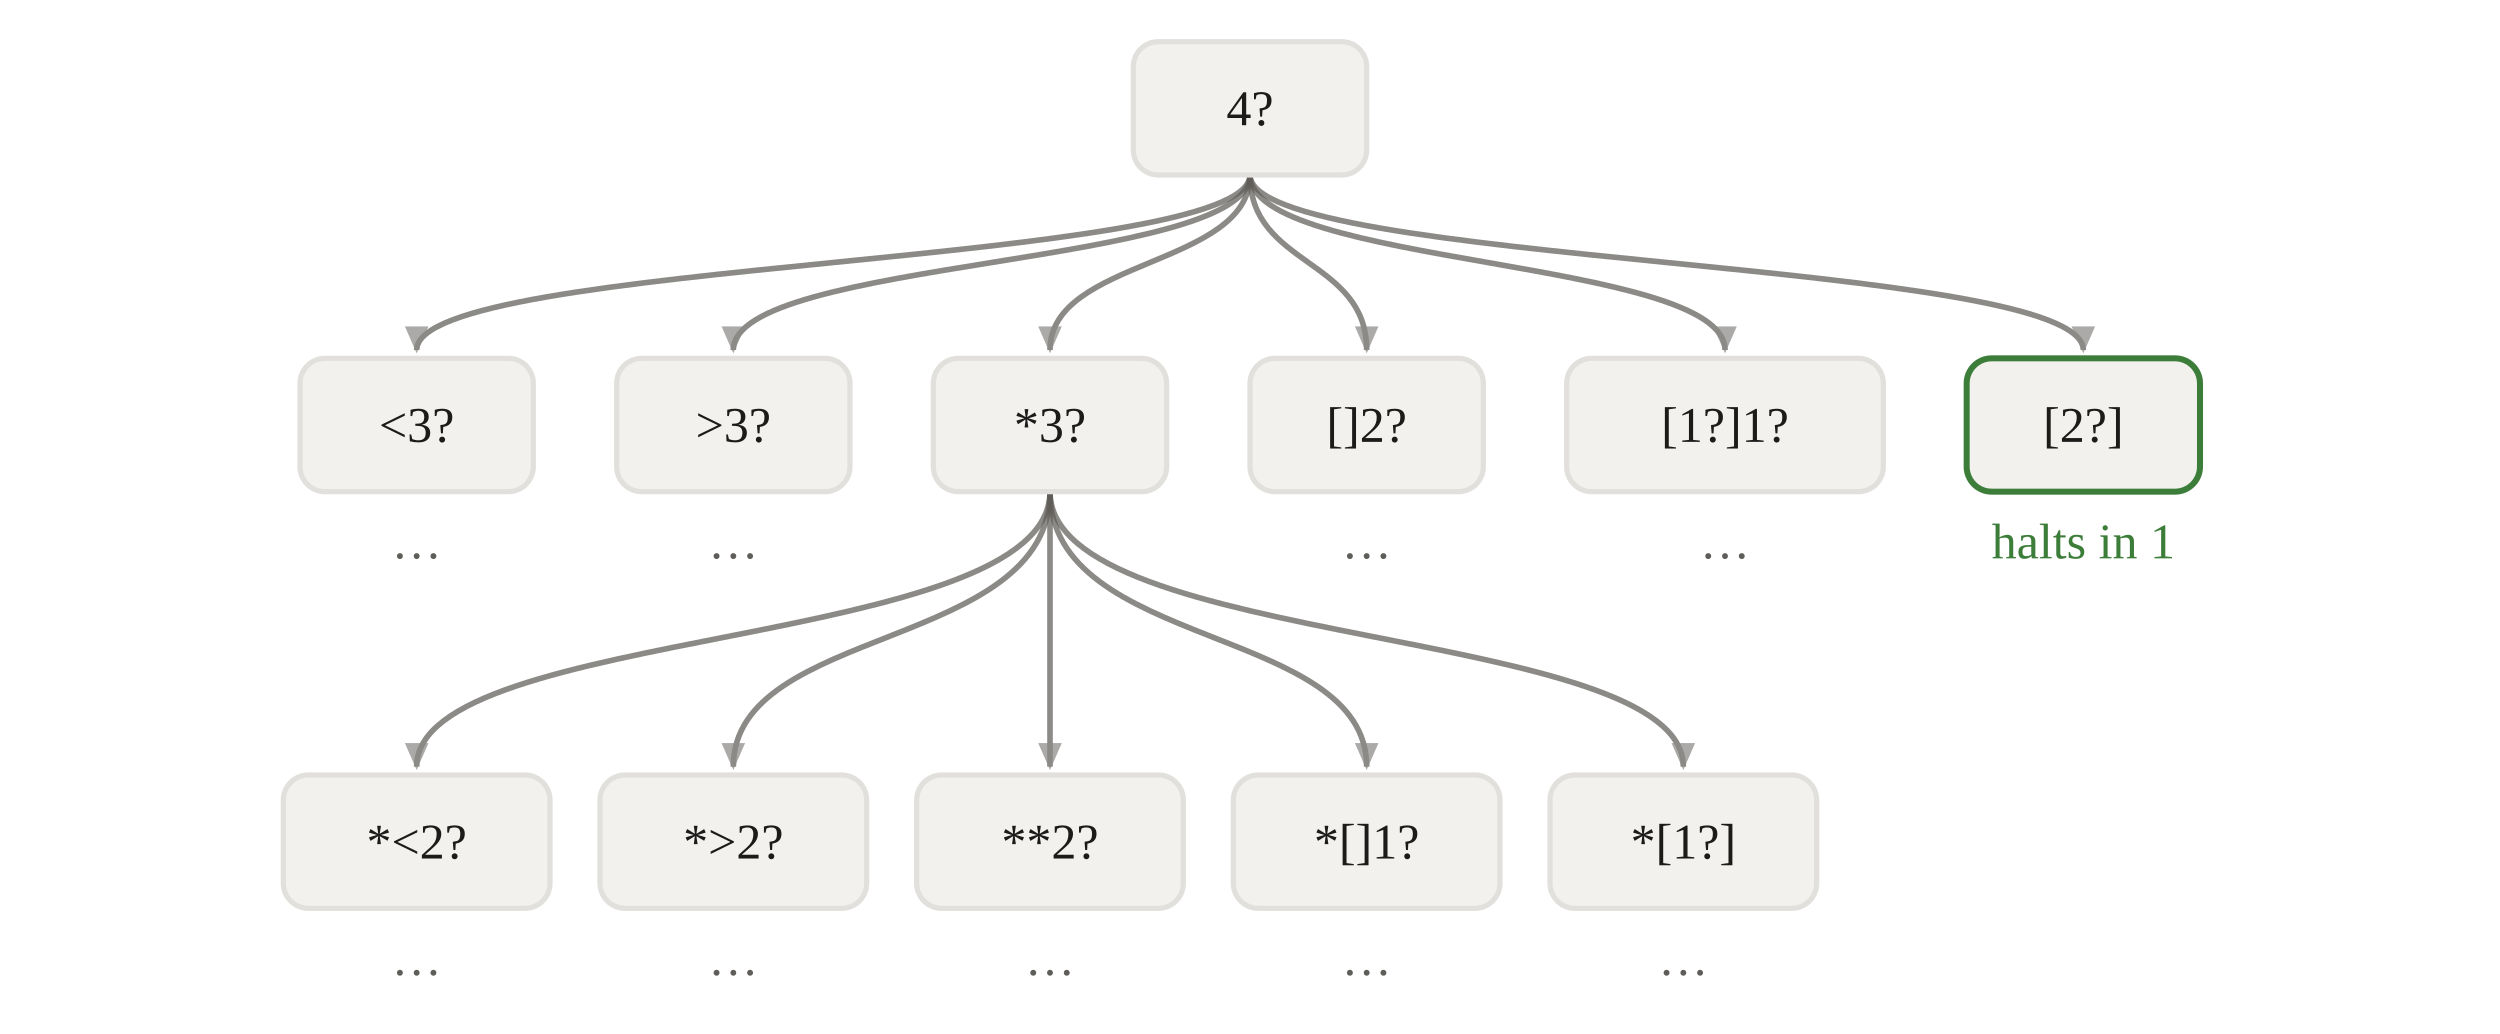
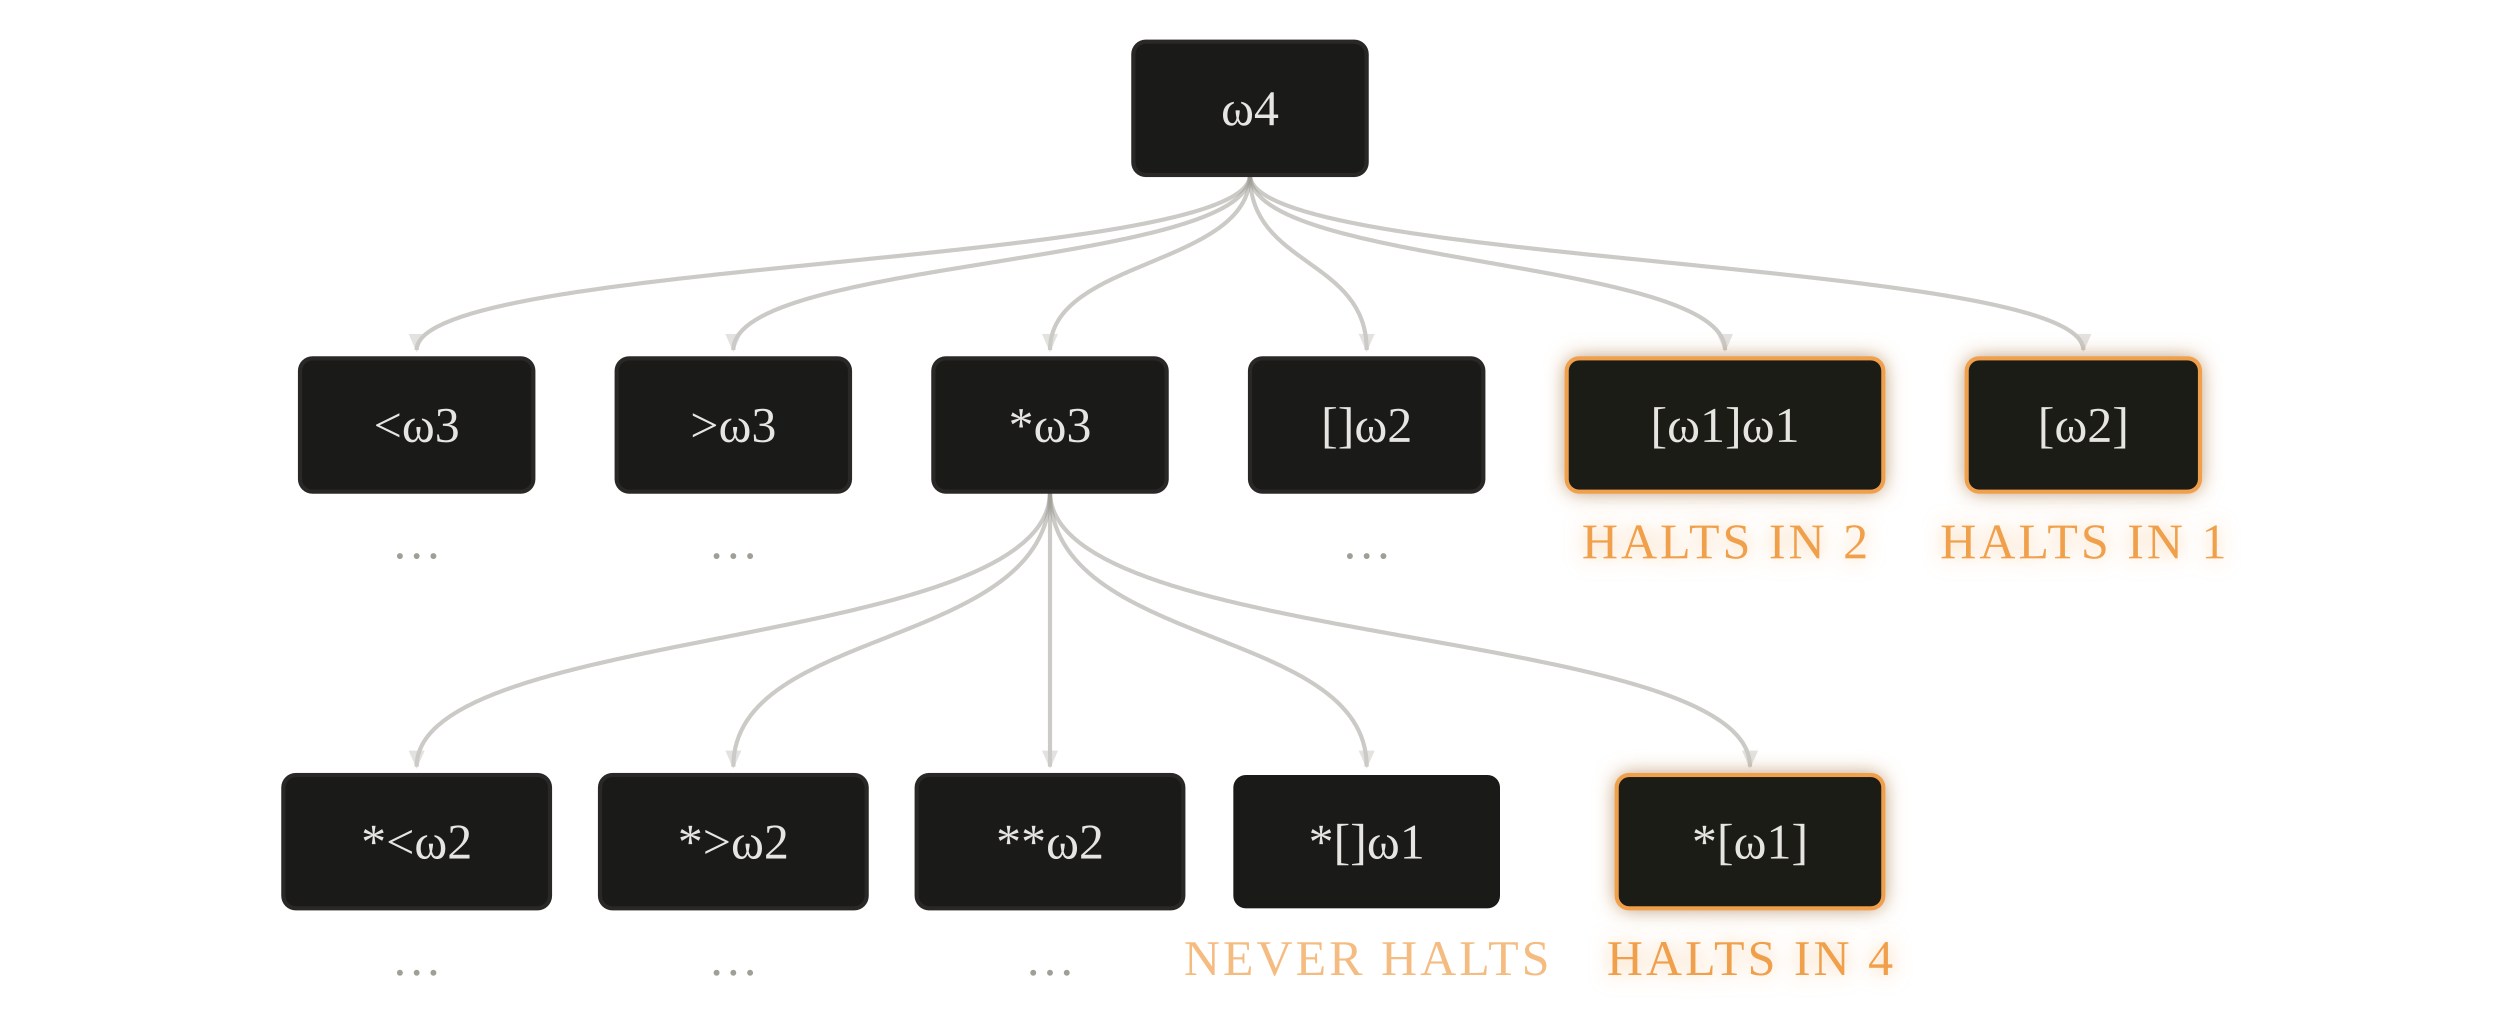
<svg xmlns="http://www.w3.org/2000/svg" viewBox="0 0 600 248" width="600" height="248" role="img" aria-label="Expanding a gap of size 4 one command at a time">
  <defs>
-     <marker id="expArr" viewBox="0 0 10 10" refX="8" refY="5" markerWidth="6" markerHeight="6" orient="auto-start-reverse">
+     <filter id="glow" x="-40%" y="-80%" width="180%" height="260%">
+       <feGaussianBlur in="SourceGraphic" stdDeviation="2.4" result="b" />
+       <feComponentTransfer in="b" result="h">
+         <feFuncA type="linear" slope="0.6" />
+       </feComponentTransfer>
+       <feMerge>
+         <feMergeNode in="h" />
+         <feMergeNode in="SourceGraphic" />
+       </feMerge>
+     </filter>
+     <marker id="expArr" viewBox="0 0 10 10" refX="8" refY="5" markerWidth="5.5" markerHeight="5.5" orient="auto-start-reverse">
      <path d="M 1 1.5 L 9 5 L 1 8.5 z" class="exp-arr" />
    </marker>
    <style>
-       .exp-node     { fill: var(--muted, #f2f1ee); stroke: var(--border, #e2e0dc); stroke-width: 1.25; }
-       .exp-halt     { fill: var(--muted, #f2f1ee); stroke: var(--tip, #3d7d3a); stroke-width: 1.45; }
-       .exp-code     { font: 600 13px var(--font-mono, ui-monospace, 'SF Mono', Menlo, Consolas, monospace); fill: var(--foreground, #1c1b1a); text-anchor: middle; dominant-baseline: central; }
-       .exp-edge     { fill: none; stroke: var(--muted-foreground, #5f5d59); stroke-width: 1.35; opacity: 0.72; }
-       .exp-arr      { fill: var(--muted-foreground, #5f5d59); opacity: 0.72; }
-       .exp-sub      { font: 500 11.5px var(--font-mono, ui-monospace, 'SF Mono', Menlo, Consolas, monospace); fill: var(--muted-foreground, #5f5d59); text-anchor: middle; }
-       .exp-sub-halt { font: 600 11.5px var(--font-mono, ui-monospace, 'SF Mono', Menlo, Consolas, monospace); fill: var(--tip, #3d7d3a); text-anchor: middle; }
+       .exp-node { fill: var(--muted, #1a1a19); stroke: var(--border, #292826); stroke-width: 1; }
+       .exp-halt { fill: var(--muted, #1a1a19); stroke: var(--primary, #f0a04b); stroke-width: 1; }
+       .exp-code { font: 500 13px var(--font-mono, 'IBM Plex Mono', ui-monospace, monospace); fill: var(--foreground, #e7e5e2); text-anchor: middle; dominant-baseline: central; }
+       .exp-edge { fill: none; stroke: var(--muted-foreground, #a19e98); stroke-width: 1; opacity: 0.55; }
+       .exp-arr { fill: var(--muted-foreground, #a19e98); opacity: 0.55; }
+       .exp-sub { font: 400 10px var(--font-mono, 'IBM Plex Mono', ui-monospace, monospace); letter-spacing: 0.06em; fill: var(--muted-foreground, #a19e98); text-anchor: middle; }
+       .exp-loop { fill: var(--muted, #1a1a19); stroke: color-mix(in srgb, var(--primary, #f0a04b) 55%, transparent); stroke-width: 1; }
+       .exp-sub-loop { font: 500 10px var(--font-mono, 'IBM Plex Mono', ui-monospace, monospace); letter-spacing: 0.06em; fill: var(--primary, #f0a04b); opacity: 0.7; text-anchor: middle; }
+       .exp-sub-halt { font: 500 10px var(--font-mono, 'IBM Plex Mono', ui-monospace, monospace); letter-spacing: 0.06em; fill: var(--primary, #f0a04b); text-anchor: middle; }
    </style>
  </defs>
  <path d="M 300 42 C 300 64, 100 62, 100 84" class="exp-edge" marker-end="url(#expArr)" />
  <path d="M 300 42 C 300 64, 176 62, 176 84" class="exp-edge" marker-end="url(#expArr)" />
  <path d="M 300 42 C 300 64, 252 62, 252 84" class="exp-edge" marker-end="url(#expArr)" />
  <path d="M 300 42 C 300 64, 328 62, 328 84" class="exp-edge" marker-end="url(#expArr)" />
  <path d="M 300 42 C 300 64, 414 62, 414 84" class="exp-edge" marker-end="url(#expArr)" />
  <path d="M 300 42 C 300 64, 500 62, 500 84" class="exp-edge" marker-end="url(#expArr)" />
  <path d="M 252 118 C 252 156, 100 150, 100 184" class="exp-edge" marker-end="url(#expArr)" />
  <path d="M 252 118 C 252 156, 176 150, 176 184" class="exp-edge" marker-end="url(#expArr)" />
  <path d="M 252 118 C 252 156, 252 150, 252 184" class="exp-edge" marker-end="url(#expArr)" />
  <path d="M 252 118 C 252 156, 328 150, 328 184" class="exp-edge" marker-end="url(#expArr)" />
-   <path d="M 252 118 C 252 156, 404 150, 404 184" class="exp-edge" marker-end="url(#expArr)" />
+   <path d="M 252 118 C 252 156, 420 150, 420 184" class="exp-edge" marker-end="url(#expArr)" />
  <g>
-     <rect x="272" y="10" width="56" height="32" rx="6" class="exp-node" />
-     <text x="300" y="26" class="exp-code">4?</text>
+     <rect x="272" y="10" width="56" height="32" rx="3" class="exp-node" />
+     <text x="300" y="26" class="exp-code">ω4</text>
  </g>
  <g>
-     <rect x="72" y="86" width="56" height="32" rx="6" class="exp-node" />
-     <text x="100" y="102" class="exp-code">&lt;3?</text>
+     <rect x="72" y="86" width="56" height="32" rx="3" class="exp-node" />
+     <text x="100" y="102" class="exp-code">&lt;ω3</text>
    <text x="100" y="134" class="exp-sub">…</text>
  </g>
  <g>
-     <rect x="148" y="86" width="56" height="32" rx="6" class="exp-node" />
-     <text x="176" y="102" class="exp-code">&gt;3?</text>
+     <rect x="148" y="86" width="56" height="32" rx="3" class="exp-node" />
+     <text x="176" y="102" class="exp-code">&gt;ω3</text>
    <text x="176" y="134" class="exp-sub">…</text>
  </g>
  <g>
-     <rect x="224" y="86" width="56" height="32" rx="6" class="exp-node" />
-     <text x="252" y="102" class="exp-code">*3?</text>
+     <rect x="224" y="86" width="56" height="32" rx="3" class="exp-node" />
+     <text x="252" y="102" class="exp-code">*ω3</text>
  </g>
  <g>
-     <rect x="300" y="86" width="56" height="32" rx="6" class="exp-node" />
-     <text x="328" y="102" class="exp-code">[]2?</text>
+     <rect x="300" y="86" width="56" height="32" rx="3" class="exp-node" />
+     <text x="328" y="102" class="exp-code">[]ω2</text>
    <text x="328" y="134" class="exp-sub">…</text>
  </g>
  <g>
-     <rect x="376" y="86" width="76" height="32" rx="6" class="exp-node" />
-     <text x="414" y="102" class="exp-code">[1?]1?</text>
-     <text x="414" y="134" class="exp-sub">…</text>
+     <rect x="376" y="86" width="76" height="32" rx="3" class="exp-halt" filter="url(#glow)" />
+     <text x="414" y="102" class="exp-code">[ω1]ω1</text>
+     <text x="414" y="134" class="exp-sub-halt" filter="url(#glow)">HALTS IN 2</text>
  </g>
  <g>
-     <rect x="472" y="86" width="56" height="32" rx="6" class="exp-halt" />
-     <text x="500" y="102" class="exp-code">[2?]</text>
-     <text x="500" y="134" class="exp-sub-halt">halts in 1</text>
+     <rect x="472" y="86" width="56" height="32" rx="3" class="exp-halt" filter="url(#glow)" />
+     <text x="500" y="102" class="exp-code">[ω2]</text>
+     <text x="500" y="134" class="exp-sub-halt" filter="url(#glow)">HALTS IN 1</text>
  </g>
  <g>
-     <rect x="68" y="186" width="64" height="32" rx="6" class="exp-node" />
-     <text x="100" y="202" class="exp-code">*&lt;2?</text>
+     <rect x="68" y="186" width="64" height="32" rx="3" class="exp-node" />
+     <text x="100" y="202" class="exp-code">*&lt;ω2</text>
    <text x="100" y="234" class="exp-sub">…</text>
  </g>
  <g>
-     <rect x="144" y="186" width="64" height="32" rx="6" class="exp-node" />
-     <text x="176" y="202" class="exp-code">*&gt;2?</text>
+     <rect x="144" y="186" width="64" height="32" rx="3" class="exp-node" />
+     <text x="176" y="202" class="exp-code">*&gt;ω2</text>
    <text x="176" y="234" class="exp-sub">…</text>
  </g>
  <g>
-     <rect x="220" y="186" width="64" height="32" rx="6" class="exp-node" />
-     <text x="252" y="202" class="exp-code">**2?</text>
+     <rect x="220" y="186" width="64" height="32" rx="3" class="exp-node" />
+     <text x="252" y="202" class="exp-code">**ω2</text>
    <text x="252" y="234" class="exp-sub">…</text>
  </g>
  <g>
-     <rect x="296" y="186" width="64" height="32" rx="6" class="exp-node" />
-     <text x="328" y="202" class="exp-code">*[]1?</text>
-     <text x="328" y="234" class="exp-sub">…</text>
+     <rect x="296" y="186" width="64" height="32" rx="3" class="exp-loop" />
+     <text x="328" y="202" class="exp-code">*[]ω1</text>
+     <text x="328" y="234" class="exp-sub-loop">NEVER HALTS</text>
  </g>
  <g>
-     <rect x="372" y="186" width="64" height="32" rx="6" class="exp-node" />
-     <text x="404" y="202" class="exp-code">*[1?]</text>
-     <text x="404" y="234" class="exp-sub">…</text>
+     <rect x="388" y="186" width="64" height="32" rx="3" class="exp-halt" filter="url(#glow)" />
+     <text x="420" y="202" class="exp-code">*[ω1]</text>
+     <text x="420" y="234" class="exp-sub-halt" filter="url(#glow)">HALTS IN 4</text>
  </g>
</svg>
